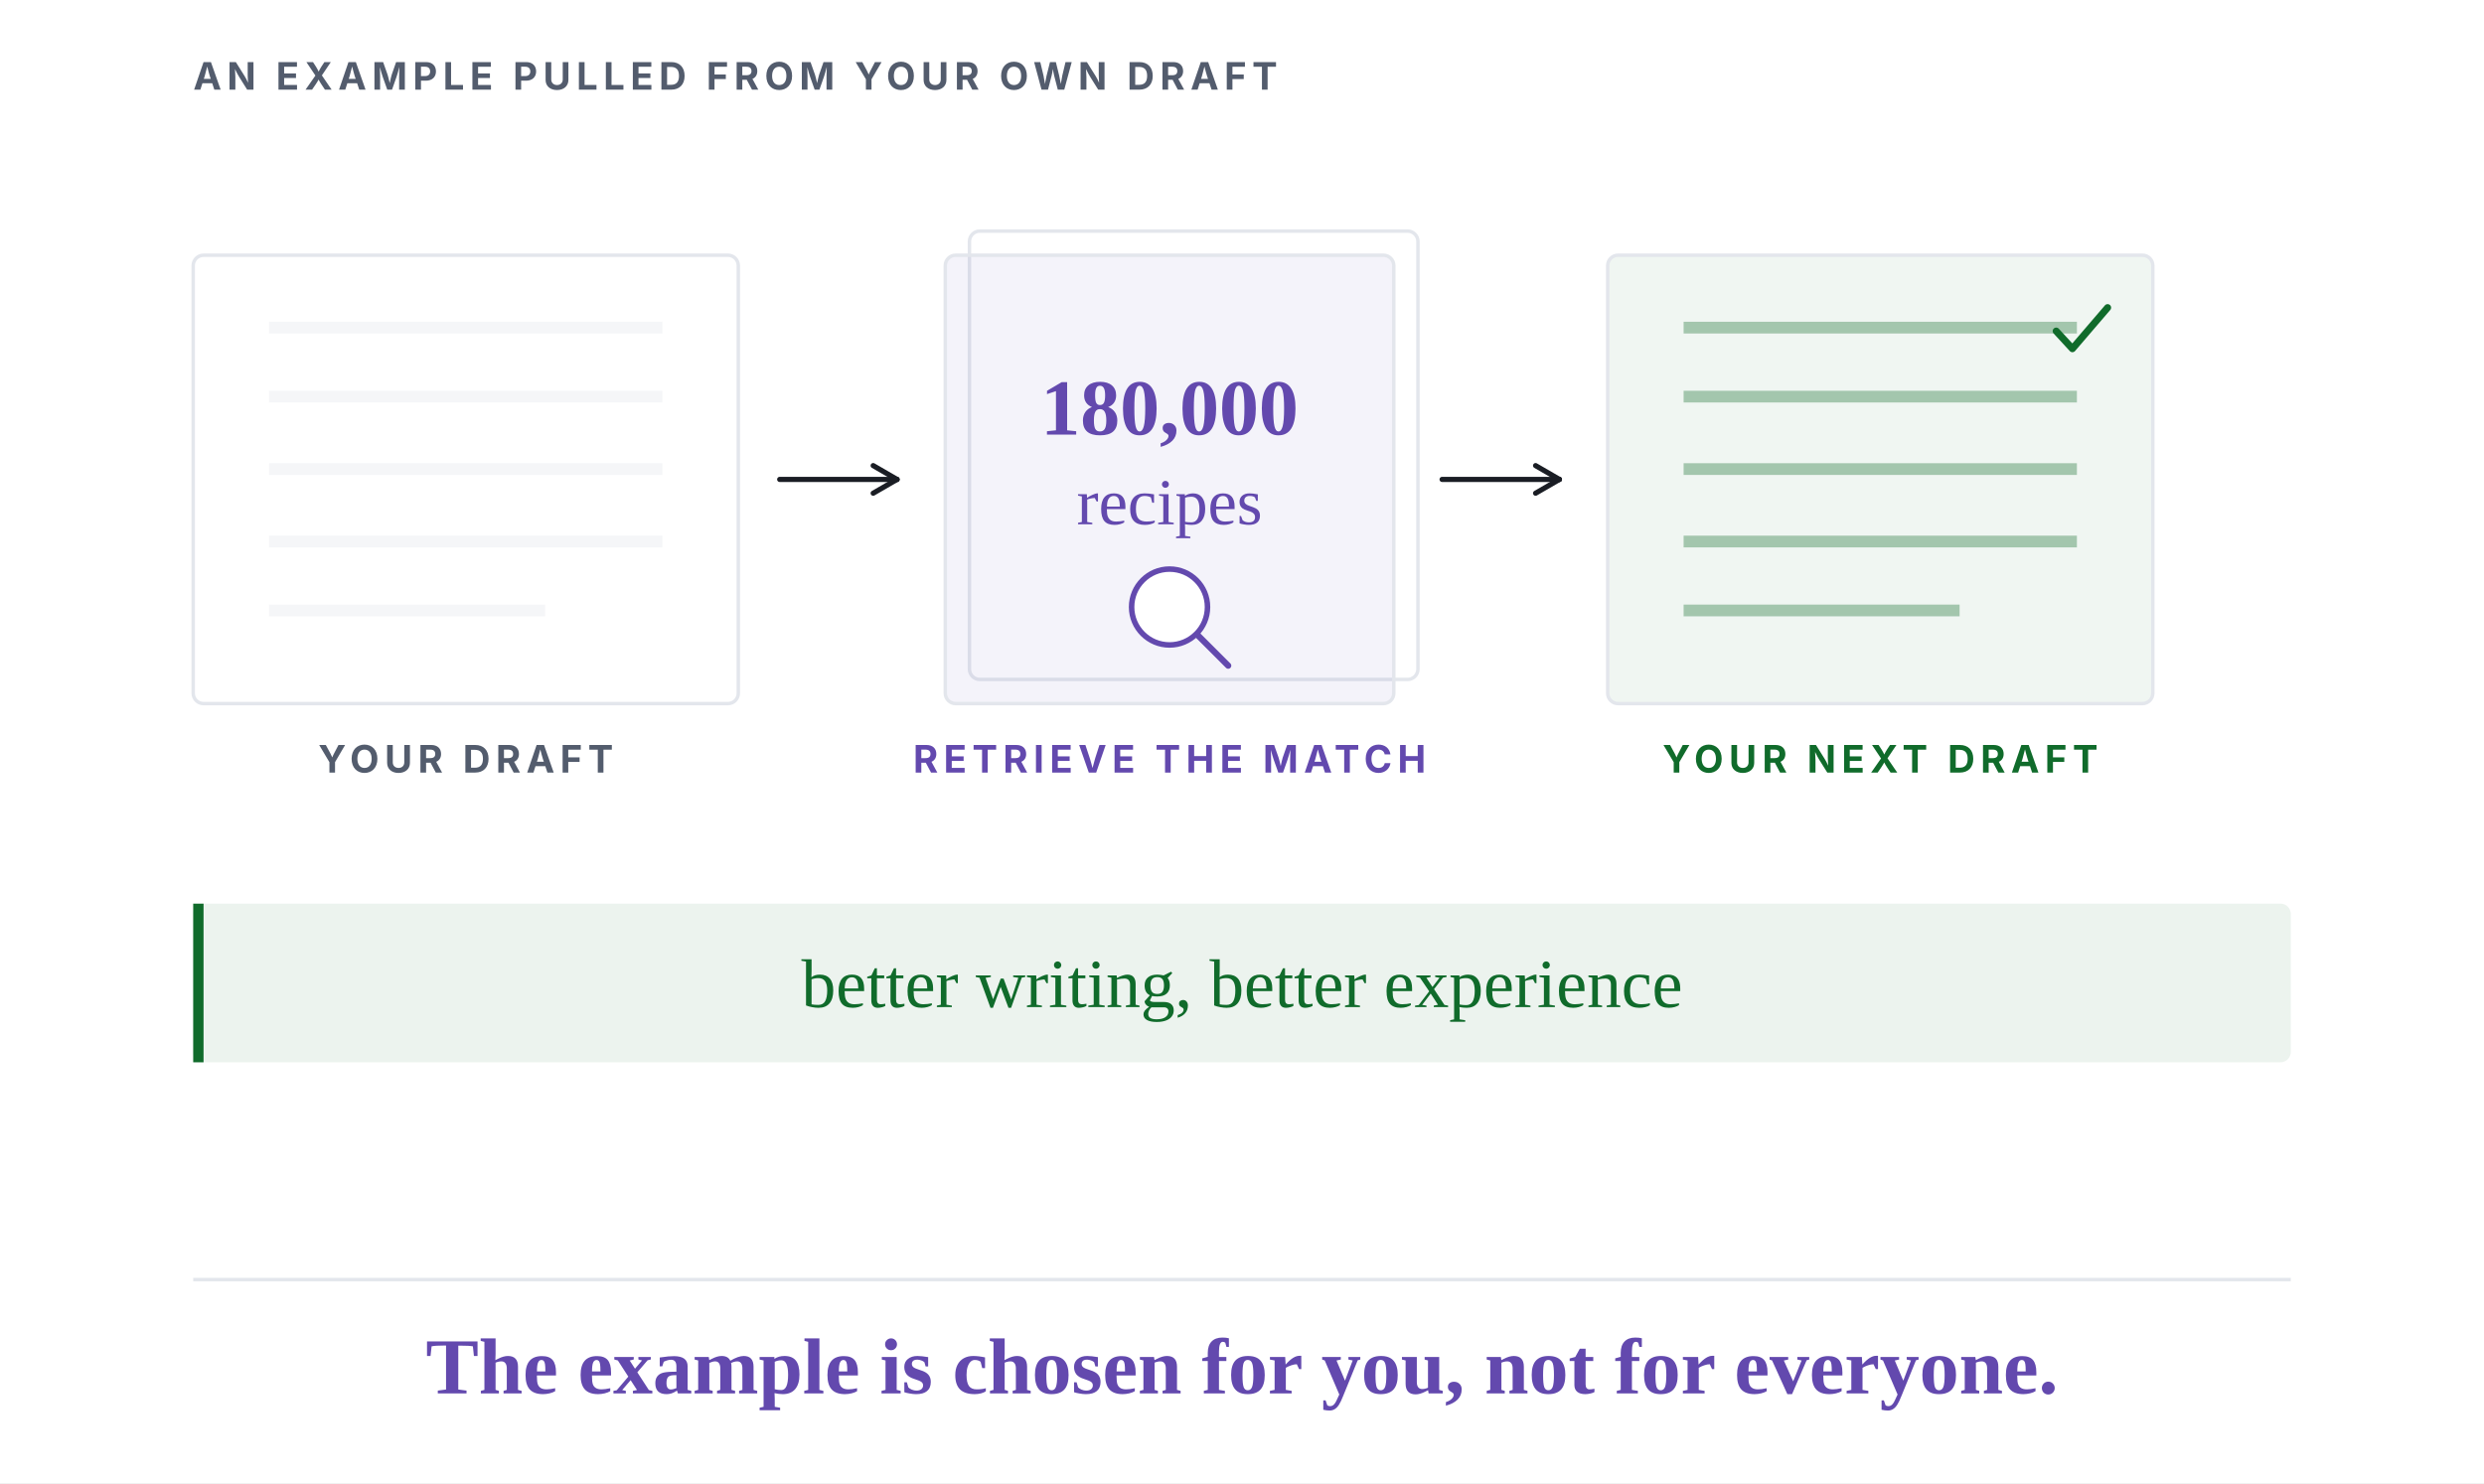
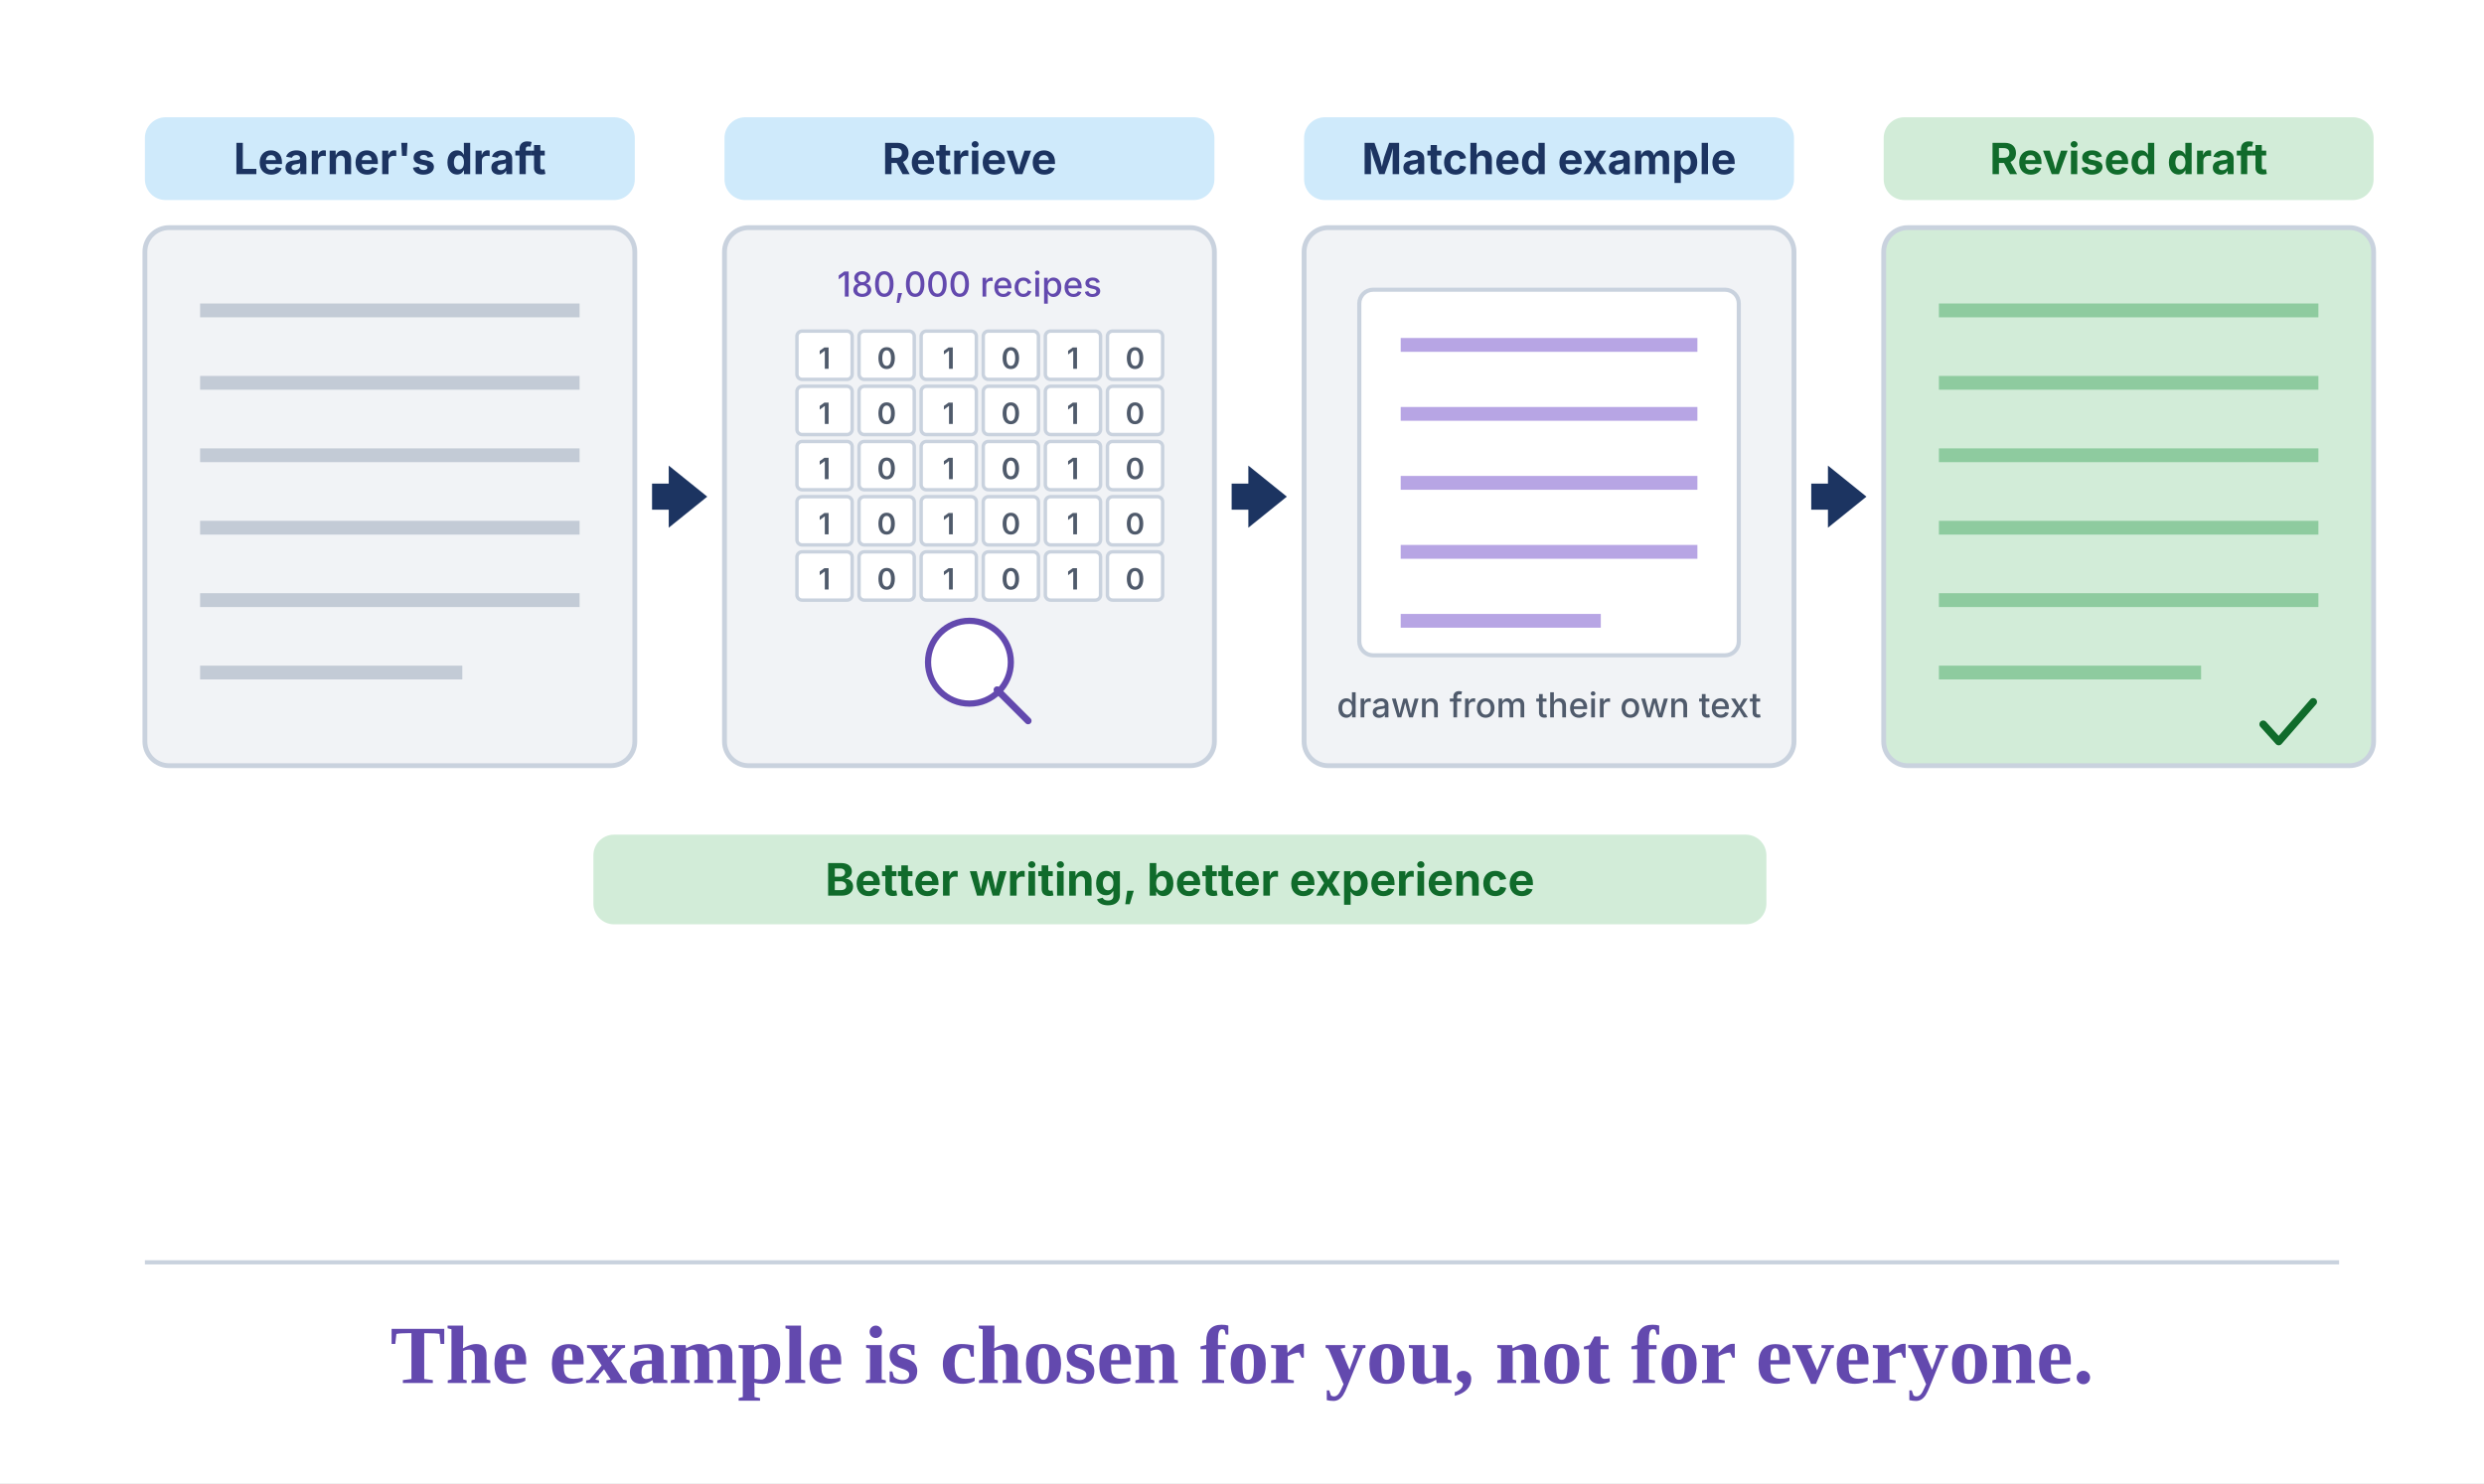
<svg xmlns="http://www.w3.org/2000/svg" class="wb" viewBox="0 0 720 430" role="img" aria-label="Retrieving a worked example matched to the learner's own draft improved both writing performance and experience, drawing on a database of over 180,000 recipes.">
  <rect width="720" height="430" fill="#ffffff" />
-   <text x="56" y="26" text-anchor="start" font-family="Inter,-apple-system,'Helvetica Neue',system-ui,sans-serif" font-size="11" font-weight="700" fill="#535c6d" letter-spacing="1.6">AN EXAMPLE PULLED FROM YOUR OWN DRAFT</text>
-   <rect x="56" y="74" width="158" height="130" rx="3" fill="none" stroke="#e3e6ec" stroke-width="1" />
-   <path d="M78 95 H192" fill="none" stroke="#e3e6ec" stroke-width="3.4" stroke-linecap="butt" stroke-linejoin="round" stroke-opacity="0.34" />
-   <path d="M78 115 H192" fill="none" stroke="#e3e6ec" stroke-width="3.4" stroke-linecap="butt" stroke-linejoin="round" stroke-opacity="0.34" />
-   <path d="M78 136 H192" fill="none" stroke="#e3e6ec" stroke-width="3.4" stroke-linecap="butt" stroke-linejoin="round" stroke-opacity="0.34" />
-   <path d="M78 157 H192" fill="none" stroke="#e3e6ec" stroke-width="3.4" stroke-linecap="butt" stroke-linejoin="round" stroke-opacity="0.34" />
-   <path d="M78 177 H158" fill="none" stroke="#e3e6ec" stroke-width="3.4" stroke-linecap="butt" stroke-linejoin="round" stroke-opacity="0.34" />
-   <text x="135" y="224" text-anchor="middle" font-family="Inter,-apple-system,'Helvetica Neue',system-ui,sans-serif" font-size="11" font-weight="700" fill="#535c6d" letter-spacing="1.6">YOUR DRAFT</text>
-   <path d="M226 139 L260 139" fill="none" stroke="#1a1d24" stroke-width="1.5" stroke-linecap="round" stroke-linejoin="round" />
-   <path d="M260 139 l-6.9 4.0" fill="none" stroke="#1a1d24" stroke-width="1.5" stroke-linecap="round" stroke-linejoin="round" />
-   <path d="M260 139 l-6.9 -4.0" fill="none" stroke="#1a1d24" stroke-width="1.5" stroke-linecap="round" stroke-linejoin="round" />
-   <rect x="281" y="67" width="130" height="130" rx="3" fill="none" stroke="#e3e6ec" stroke-width="1" />
-   <rect x="274" y="74" width="130" height="130" rx="3" fill="#6349ae" fill-opacity="0.07" />
-   <rect x="274" y="74" width="130" height="130" rx="3" fill="none" stroke="#e3e6ec" stroke-width="1" />
-   <text x="339" y="126" text-anchor="middle" font-family="Fraunces,Georgia,'Times New Roman',serif" font-size="23" font-weight="600" fill="#6349ae">180,000</text>
-   <text x="339" y="152" text-anchor="middle" font-family="Fraunces,Georgia,'Times New Roman',serif" font-size="19" font-weight="500" fill="#6349ae">recipes</text>
-   <circle cx="339" cy="176" r="11" fill="#ffffff" stroke="#6349ae" stroke-width="1.6" />
-   <path d="M347 184 l9 9" fill="none" stroke="#6349ae" stroke-width="1.8" stroke-linecap="round" stroke-linejoin="round" />
-   <text x="339" y="224" text-anchor="middle" font-family="Inter,-apple-system,'Helvetica Neue',system-ui,sans-serif" font-size="11" font-weight="700" fill="#6349ae" letter-spacing="1.6">RETRIEVE THE MATCH</text>
-   <path d="M418 139 L452 139" fill="none" stroke="#1a1d24" stroke-width="1.5" stroke-linecap="round" stroke-linejoin="round" />
-   <path d="M452 139 l-6.9 4.0" fill="none" stroke="#1a1d24" stroke-width="1.5" stroke-linecap="round" stroke-linejoin="round" />
-   <path d="M452 139 l-6.9 -4.0" fill="none" stroke="#1a1d24" stroke-width="1.5" stroke-linecap="round" stroke-linejoin="round" />
-   <rect x="466" y="74" width="158" height="130" rx="3" fill="#106b2b" fill-opacity="0.06" />
-   <rect x="466" y="74" width="158" height="130" rx="3" fill="none" stroke="#e3e6ec" stroke-width="1" />
-   <path d="M488 95 H602" fill="none" stroke="#106b2b" stroke-width="3.4" stroke-linecap="butt" stroke-linejoin="round" stroke-opacity="0.34" />
-   <path d="M488 115 H602" fill="none" stroke="#106b2b" stroke-width="3.4" stroke-linecap="butt" stroke-linejoin="round" stroke-opacity="0.34" />
-   <path d="M488 136 H602" fill="none" stroke="#106b2b" stroke-width="3.4" stroke-linecap="butt" stroke-linejoin="round" stroke-opacity="0.34" />
-   <path d="M488 157 H602" fill="none" stroke="#106b2b" stroke-width="3.4" stroke-linecap="butt" stroke-linejoin="round" stroke-opacity="0.34" />
-   <path d="M488 177 H568" fill="none" stroke="#106b2b" stroke-width="3.4" stroke-linecap="butt" stroke-linejoin="round" stroke-opacity="0.34" />
-   <path d="M596.0 96 l4.7 5.1 l10.2 -11.9" fill="none" stroke="#106b2b" stroke-width="2.04" stroke-linecap="round" stroke-linejoin="round" />
-   <text x="545" y="224" text-anchor="middle" font-family="Inter,-apple-system,'Helvetica Neue',system-ui,sans-serif" font-size="11" font-weight="700" fill="#106b2b" letter-spacing="1.6">YOUR NEXT DRAFT</text>
-   <rect x="56" y="262" width="608" height="46" rx="3" fill="#106b2b" fill-opacity="0.08" />
-   <path d="M57.5 262 V308" fill="none" stroke="#106b2b" stroke-width="3" stroke-linecap="butt" stroke-linejoin="round" />
-   <text x="360.0" y="292" text-anchor="middle" font-family="Fraunces,Georgia,'Times New Roman',serif" font-size="20" font-weight="500" fill="#106b2b">better writing, better experience</text>
-   <path d="M56 371 H664" fill="none" stroke="#e3e6ec" stroke-width="1" stroke-linecap="butt" stroke-linejoin="round" />
-   <text x="360.0" y="404" text-anchor="middle" font-family="Fraunces,Georgia,'Times New Roman',serif" font-size="23" font-weight="600" fill="#6349ae">The example is chosen for you, not for everyone.</text>
+   <g transform="translate(0 -40)">
+     <rect x="42" y="74" width="142" height="24" rx="6" fill="#cfeafb" />
+     <text x="113.0" y="90.5" text-anchor="middle" font-family="Inter,-apple-system,'Helvetica Neue',system-ui,sans-serif" font-size="12.5" font-weight="700" fill="#1c3461">Learner's draft</text>
+     <rect x="42" y="106" width="142" height="156" rx="7" fill="#f1f3f6" stroke="#c9d2de" stroke-width="1.4" />
+     <path d="M58 130 H168" fill="none" stroke="#c3cbd6" stroke-width="4" stroke-linecap="butt" stroke-linejoin="round" />
+     <path d="M58 151 H168" fill="none" stroke="#c3cbd6" stroke-width="4" stroke-linecap="butt" stroke-linejoin="round" />
+     <path d="M58 172 H168" fill="none" stroke="#c3cbd6" stroke-width="4" stroke-linecap="butt" stroke-linejoin="round" />
+     <path d="M58 193 H168" fill="none" stroke="#c3cbd6" stroke-width="4" stroke-linecap="butt" stroke-linejoin="round" />
+     <path d="M58 214 H168" fill="none" stroke="#c3cbd6" stroke-width="4" stroke-linecap="butt" stroke-linejoin="round" />
+     <path d="M58 235 H134" fill="none" stroke="#c3cbd6" stroke-width="4" stroke-linecap="butt" stroke-linejoin="round" />
+     <path d="M189 180.22 H193.84 V175.0 L205 184 L193.84 193.0 V187.78 H189 Z" fill="#1c3461" />
+     <rect x="210" y="74" width="142" height="24" rx="6" fill="#cfeafb" />
+     <text x="281.0" y="90.5" text-anchor="middle" font-family="Inter,-apple-system,'Helvetica Neue',system-ui,sans-serif" font-size="12.5" font-weight="700" fill="#1c3461">Retrieve</text>
+     <rect x="210" y="106" width="142" height="156" rx="7" fill="#f1f3f6" stroke="#c9d2de" stroke-width="1.4" />
+     <text x="281.0" y="126" text-anchor="middle" font-family="Inter,-apple-system,'Helvetica Neue',system-ui,sans-serif" font-size="10" font-weight="500" fill="#6349ae">180,000 recipes</text>
+     <rect x="231" y="136" width="16" height="14" rx="1.5" fill="#ffffff" stroke="#c9d2de" stroke-width="1" />
+     <text x="239.0" y="146.92" text-anchor="middle" font-family="Inter,-apple-system,'Helvetica Neue',system-ui,sans-serif" font-size="8.5" font-weight="600" fill="#4f5a6b">1</text>
+     <rect x="249" y="136" width="16" height="14" rx="1.5" fill="#ffffff" stroke="#c9d2de" stroke-width="1" />
+     <text x="257.0" y="146.92" text-anchor="middle" font-family="Inter,-apple-system,'Helvetica Neue',system-ui,sans-serif" font-size="8.5" font-weight="600" fill="#4f5a6b">0</text>
+     <rect x="267" y="136" width="16" height="14" rx="1.5" fill="#ffffff" stroke="#c9d2de" stroke-width="1" />
+     <text x="275.0" y="146.92" text-anchor="middle" font-family="Inter,-apple-system,'Helvetica Neue',system-ui,sans-serif" font-size="8.5" font-weight="600" fill="#4f5a6b">1</text>
+     <rect x="285" y="136" width="16" height="14" rx="1.5" fill="#ffffff" stroke="#c9d2de" stroke-width="1" />
+     <text x="293.0" y="146.92" text-anchor="middle" font-family="Inter,-apple-system,'Helvetica Neue',system-ui,sans-serif" font-size="8.5" font-weight="600" fill="#4f5a6b">0</text>
+     <rect x="303" y="136" width="16" height="14" rx="1.5" fill="#ffffff" stroke="#c9d2de" stroke-width="1" />
+     <text x="311.0" y="146.92" text-anchor="middle" font-family="Inter,-apple-system,'Helvetica Neue',system-ui,sans-serif" font-size="8.5" font-weight="600" fill="#4f5a6b">1</text>
+     <rect x="321" y="136" width="16" height="14" rx="1.5" fill="#ffffff" stroke="#c9d2de" stroke-width="1" />
+     <text x="329.0" y="146.92" text-anchor="middle" font-family="Inter,-apple-system,'Helvetica Neue',system-ui,sans-serif" font-size="8.5" font-weight="600" fill="#4f5a6b">0</text>
+     <rect x="231" y="152" width="16" height="14" rx="1.5" fill="#ffffff" stroke="#c9d2de" stroke-width="1" />
+     <text x="239.0" y="162.92" text-anchor="middle" font-family="Inter,-apple-system,'Helvetica Neue',system-ui,sans-serif" font-size="8.5" font-weight="600" fill="#4f5a6b">1</text>
+     <rect x="249" y="152" width="16" height="14" rx="1.5" fill="#ffffff" stroke="#c9d2de" stroke-width="1" />
+     <text x="257.0" y="162.92" text-anchor="middle" font-family="Inter,-apple-system,'Helvetica Neue',system-ui,sans-serif" font-size="8.5" font-weight="600" fill="#4f5a6b">0</text>
+     <rect x="267" y="152" width="16" height="14" rx="1.5" fill="#ffffff" stroke="#c9d2de" stroke-width="1" />
+     <text x="275.0" y="162.92" text-anchor="middle" font-family="Inter,-apple-system,'Helvetica Neue',system-ui,sans-serif" font-size="8.5" font-weight="600" fill="#4f5a6b">1</text>
+     <rect x="285" y="152" width="16" height="14" rx="1.5" fill="#ffffff" stroke="#c9d2de" stroke-width="1" />
+     <text x="293.0" y="162.92" text-anchor="middle" font-family="Inter,-apple-system,'Helvetica Neue',system-ui,sans-serif" font-size="8.5" font-weight="600" fill="#4f5a6b">0</text>
+     <rect x="303" y="152" width="16" height="14" rx="1.5" fill="#ffffff" stroke="#c9d2de" stroke-width="1" />
+     <text x="311.0" y="162.92" text-anchor="middle" font-family="Inter,-apple-system,'Helvetica Neue',system-ui,sans-serif" font-size="8.5" font-weight="600" fill="#4f5a6b">1</text>
+     <rect x="321" y="152" width="16" height="14" rx="1.5" fill="#ffffff" stroke="#c9d2de" stroke-width="1" />
+     <text x="329.0" y="162.92" text-anchor="middle" font-family="Inter,-apple-system,'Helvetica Neue',system-ui,sans-serif" font-size="8.5" font-weight="600" fill="#4f5a6b">0</text>
+     <rect x="231" y="168" width="16" height="14" rx="1.5" fill="#ffffff" stroke="#c9d2de" stroke-width="1" />
+     <text x="239.0" y="178.92" text-anchor="middle" font-family="Inter,-apple-system,'Helvetica Neue',system-ui,sans-serif" font-size="8.5" font-weight="600" fill="#4f5a6b">1</text>
+     <rect x="249" y="168" width="16" height="14" rx="1.5" fill="#ffffff" stroke="#c9d2de" stroke-width="1" />
+     <text x="257.0" y="178.92" text-anchor="middle" font-family="Inter,-apple-system,'Helvetica Neue',system-ui,sans-serif" font-size="8.5" font-weight="600" fill="#4f5a6b">0</text>
+     <rect x="267" y="168" width="16" height="14" rx="1.5" fill="#ffffff" stroke="#c9d2de" stroke-width="1" />
+     <text x="275.0" y="178.92" text-anchor="middle" font-family="Inter,-apple-system,'Helvetica Neue',system-ui,sans-serif" font-size="8.5" font-weight="600" fill="#4f5a6b">1</text>
+     <rect x="285" y="168" width="16" height="14" rx="1.5" fill="#ffffff" stroke="#c9d2de" stroke-width="1" />
+     <text x="293.0" y="178.92" text-anchor="middle" font-family="Inter,-apple-system,'Helvetica Neue',system-ui,sans-serif" font-size="8.5" font-weight="600" fill="#4f5a6b">0</text>
+     <rect x="303" y="168" width="16" height="14" rx="1.5" fill="#ffffff" stroke="#c9d2de" stroke-width="1" />
+     <text x="311.0" y="178.92" text-anchor="middle" font-family="Inter,-apple-system,'Helvetica Neue',system-ui,sans-serif" font-size="8.5" font-weight="600" fill="#4f5a6b">1</text>
+     <rect x="321" y="168" width="16" height="14" rx="1.5" fill="#ffffff" stroke="#c9d2de" stroke-width="1" />
+     <text x="329.0" y="178.92" text-anchor="middle" font-family="Inter,-apple-system,'Helvetica Neue',system-ui,sans-serif" font-size="8.5" font-weight="600" fill="#4f5a6b">0</text>
+     <rect x="231" y="184" width="16" height="14" rx="1.5" fill="#ffffff" stroke="#c9d2de" stroke-width="1" />
+     <text x="239.0" y="194.92" text-anchor="middle" font-family="Inter,-apple-system,'Helvetica Neue',system-ui,sans-serif" font-size="8.5" font-weight="600" fill="#4f5a6b">1</text>
+     <rect x="249" y="184" width="16" height="14" rx="1.5" fill="#ffffff" stroke="#c9d2de" stroke-width="1" />
+     <text x="257.0" y="194.92" text-anchor="middle" font-family="Inter,-apple-system,'Helvetica Neue',system-ui,sans-serif" font-size="8.5" font-weight="600" fill="#4f5a6b">0</text>
+     <rect x="267" y="184" width="16" height="14" rx="1.5" fill="#ffffff" stroke="#c9d2de" stroke-width="1" />
+     <text x="275.0" y="194.92" text-anchor="middle" font-family="Inter,-apple-system,'Helvetica Neue',system-ui,sans-serif" font-size="8.5" font-weight="600" fill="#4f5a6b">1</text>
+     <rect x="285" y="184" width="16" height="14" rx="1.5" fill="#ffffff" stroke="#c9d2de" stroke-width="1" />
+     <text x="293.0" y="194.92" text-anchor="middle" font-family="Inter,-apple-system,'Helvetica Neue',system-ui,sans-serif" font-size="8.5" font-weight="600" fill="#4f5a6b">0</text>
+     <rect x="303" y="184" width="16" height="14" rx="1.5" fill="#ffffff" stroke="#c9d2de" stroke-width="1" />
+     <text x="311.0" y="194.92" text-anchor="middle" font-family="Inter,-apple-system,'Helvetica Neue',system-ui,sans-serif" font-size="8.5" font-weight="600" fill="#4f5a6b">1</text>
+     <rect x="321" y="184" width="16" height="14" rx="1.5" fill="#ffffff" stroke="#c9d2de" stroke-width="1" />
+     <text x="329.0" y="194.92" text-anchor="middle" font-family="Inter,-apple-system,'Helvetica Neue',system-ui,sans-serif" font-size="8.5" font-weight="600" fill="#4f5a6b">0</text>
+     <rect x="231" y="200" width="16" height="14" rx="1.5" fill="#ffffff" stroke="#c9d2de" stroke-width="1" />
+     <text x="239.0" y="210.92" text-anchor="middle" font-family="Inter,-apple-system,'Helvetica Neue',system-ui,sans-serif" font-size="8.5" font-weight="600" fill="#4f5a6b">1</text>
+     <rect x="249" y="200" width="16" height="14" rx="1.5" fill="#ffffff" stroke="#c9d2de" stroke-width="1" />
+     <text x="257.0" y="210.92" text-anchor="middle" font-family="Inter,-apple-system,'Helvetica Neue',system-ui,sans-serif" font-size="8.5" font-weight="600" fill="#4f5a6b">0</text>
+     <rect x="267" y="200" width="16" height="14" rx="1.5" fill="#ffffff" stroke="#c9d2de" stroke-width="1" />
+     <text x="275.0" y="210.92" text-anchor="middle" font-family="Inter,-apple-system,'Helvetica Neue',system-ui,sans-serif" font-size="8.5" font-weight="600" fill="#4f5a6b">1</text>
+     <rect x="285" y="200" width="16" height="14" rx="1.5" fill="#ffffff" stroke="#c9d2de" stroke-width="1" />
+     <text x="293.0" y="210.92" text-anchor="middle" font-family="Inter,-apple-system,'Helvetica Neue',system-ui,sans-serif" font-size="8.5" font-weight="600" fill="#4f5a6b">0</text>
+     <rect x="303" y="200" width="16" height="14" rx="1.5" fill="#ffffff" stroke="#c9d2de" stroke-width="1" />
+     <text x="311.0" y="210.92" text-anchor="middle" font-family="Inter,-apple-system,'Helvetica Neue',system-ui,sans-serif" font-size="8.5" font-weight="600" fill="#4f5a6b">1</text>
+     <rect x="321" y="200" width="16" height="14" rx="1.5" fill="#ffffff" stroke="#c9d2de" stroke-width="1" />
+     <text x="329.0" y="210.92" text-anchor="middle" font-family="Inter,-apple-system,'Helvetica Neue',system-ui,sans-serif" font-size="8.5" font-weight="600" fill="#4f5a6b">0</text>
+     <circle cx="281.0" cy="232" r="12" fill="#ffffff" stroke="#6349ae" stroke-width="1.8" />
+     <path d="M289.0 240 l9 9" fill="none" stroke="#6349ae" stroke-width="2" stroke-linecap="round" stroke-linejoin="round" />
+     <path d="M357 180.22 H361.84 V175.0 L373 184 L361.84 193.0 V187.78 H357 Z" fill="#1c3461" />
+     <rect x="378" y="74" width="142" height="24" rx="6" fill="#cfeafb" />
+     <text x="449.0" y="90.5" text-anchor="middle" font-family="Inter,-apple-system,'Helvetica Neue',system-ui,sans-serif" font-size="12.5" font-weight="700" fill="#1c3461">Matched example</text>
+     <rect x="378" y="106" width="142" height="156" rx="7" fill="#f1f3f6" stroke="#c9d2de" stroke-width="1.4" />
+     <rect x="394" y="124" width="110" height="106" rx="4" fill="#ffffff" stroke="#c9d2de" stroke-width="1.2" />
+     <path d="M406 140 H492" fill="none" stroke="#b7a5e4" stroke-width="4" stroke-linecap="butt" stroke-linejoin="round" />
+     <path d="M406 160 H492" fill="none" stroke="#b7a5e4" stroke-width="4" stroke-linecap="butt" stroke-linejoin="round" />
+     <path d="M406 180 H492" fill="none" stroke="#b7a5e4" stroke-width="4" stroke-linecap="butt" stroke-linejoin="round" />
+     <path d="M406 200 H492" fill="none" stroke="#b7a5e4" stroke-width="4" stroke-linecap="butt" stroke-linejoin="round" />
+     <path d="M406 220 H464" fill="none" stroke="#b7a5e4" stroke-width="4" stroke-linecap="butt" stroke-linejoin="round" />
+     <text x="449.0" y="248" text-anchor="middle" font-family="Inter,-apple-system,'Helvetica Neue',system-ui,sans-serif" font-size="10" font-weight="500" fill="#4f5a6b">drawn from their own text</text>
+     <path d="M525 180.22 H529.84 V175.0 L541 184 L529.84 193.0 V187.78 H525 Z" fill="#1c3461" />
+     <rect x="546" y="74" width="142" height="24" rx="6" fill="#d2ecd8" />
+     <text x="617.0" y="90.5" text-anchor="middle" font-family="Inter,-apple-system,'Helvetica Neue',system-ui,sans-serif" font-size="12.5" font-weight="700" fill="#106b2b">Revised draft</text>
+     <rect x="546" y="106" width="142" height="156" rx="7" fill="#d2ecd8" stroke="#c9d2de" stroke-width="1.4" />
+     <path d="M562 130 H672" fill="none" stroke="#8ecb9f" stroke-width="4" stroke-linecap="butt" stroke-linejoin="round" />
+     <path d="M562 151 H672" fill="none" stroke="#8ecb9f" stroke-width="4" stroke-linecap="butt" stroke-linejoin="round" />
+     <path d="M562 172 H672" fill="none" stroke="#8ecb9f" stroke-width="4" stroke-linecap="butt" stroke-linejoin="round" />
+     <path d="M562 193 H672" fill="none" stroke="#8ecb9f" stroke-width="4" stroke-linecap="butt" stroke-linejoin="round" />
+     <path d="M562 214 H672" fill="none" stroke="#8ecb9f" stroke-width="4" stroke-linecap="butt" stroke-linejoin="round" />
+     <path d="M562 235 H638" fill="none" stroke="#8ecb9f" stroke-width="4" stroke-linecap="butt" stroke-linejoin="round" />
+     <path d="M656.0 250 l4.5 5.0 l10.0 -11.5" fill="none" stroke="#106b2b" stroke-width="2.2" stroke-linecap="round" stroke-linejoin="round" />
+     <rect x="172" y="282" width="340" height="26" rx="6" fill="#d2ecd8" />
+     <text x="342.0" y="299.68" text-anchor="middle" font-family="Inter,-apple-system,'Helvetica Neue',system-ui,sans-serif" font-size="13" font-weight="700" fill="#106b2b">Better writing, better experience</text>
+   </g>
+   <path d="M42 366 H678" fill="none" stroke="#c9d2de" stroke-width="1.2" stroke-linecap="butt" stroke-linejoin="round" />
+   <text x="360.0" y="401" text-anchor="middle" font-family="Fraunces,Georgia,'Times New Roman',serif" font-size="24" font-weight="600" fill="#6349ae">The example is chosen for you, not for everyone.</text>
</svg>
